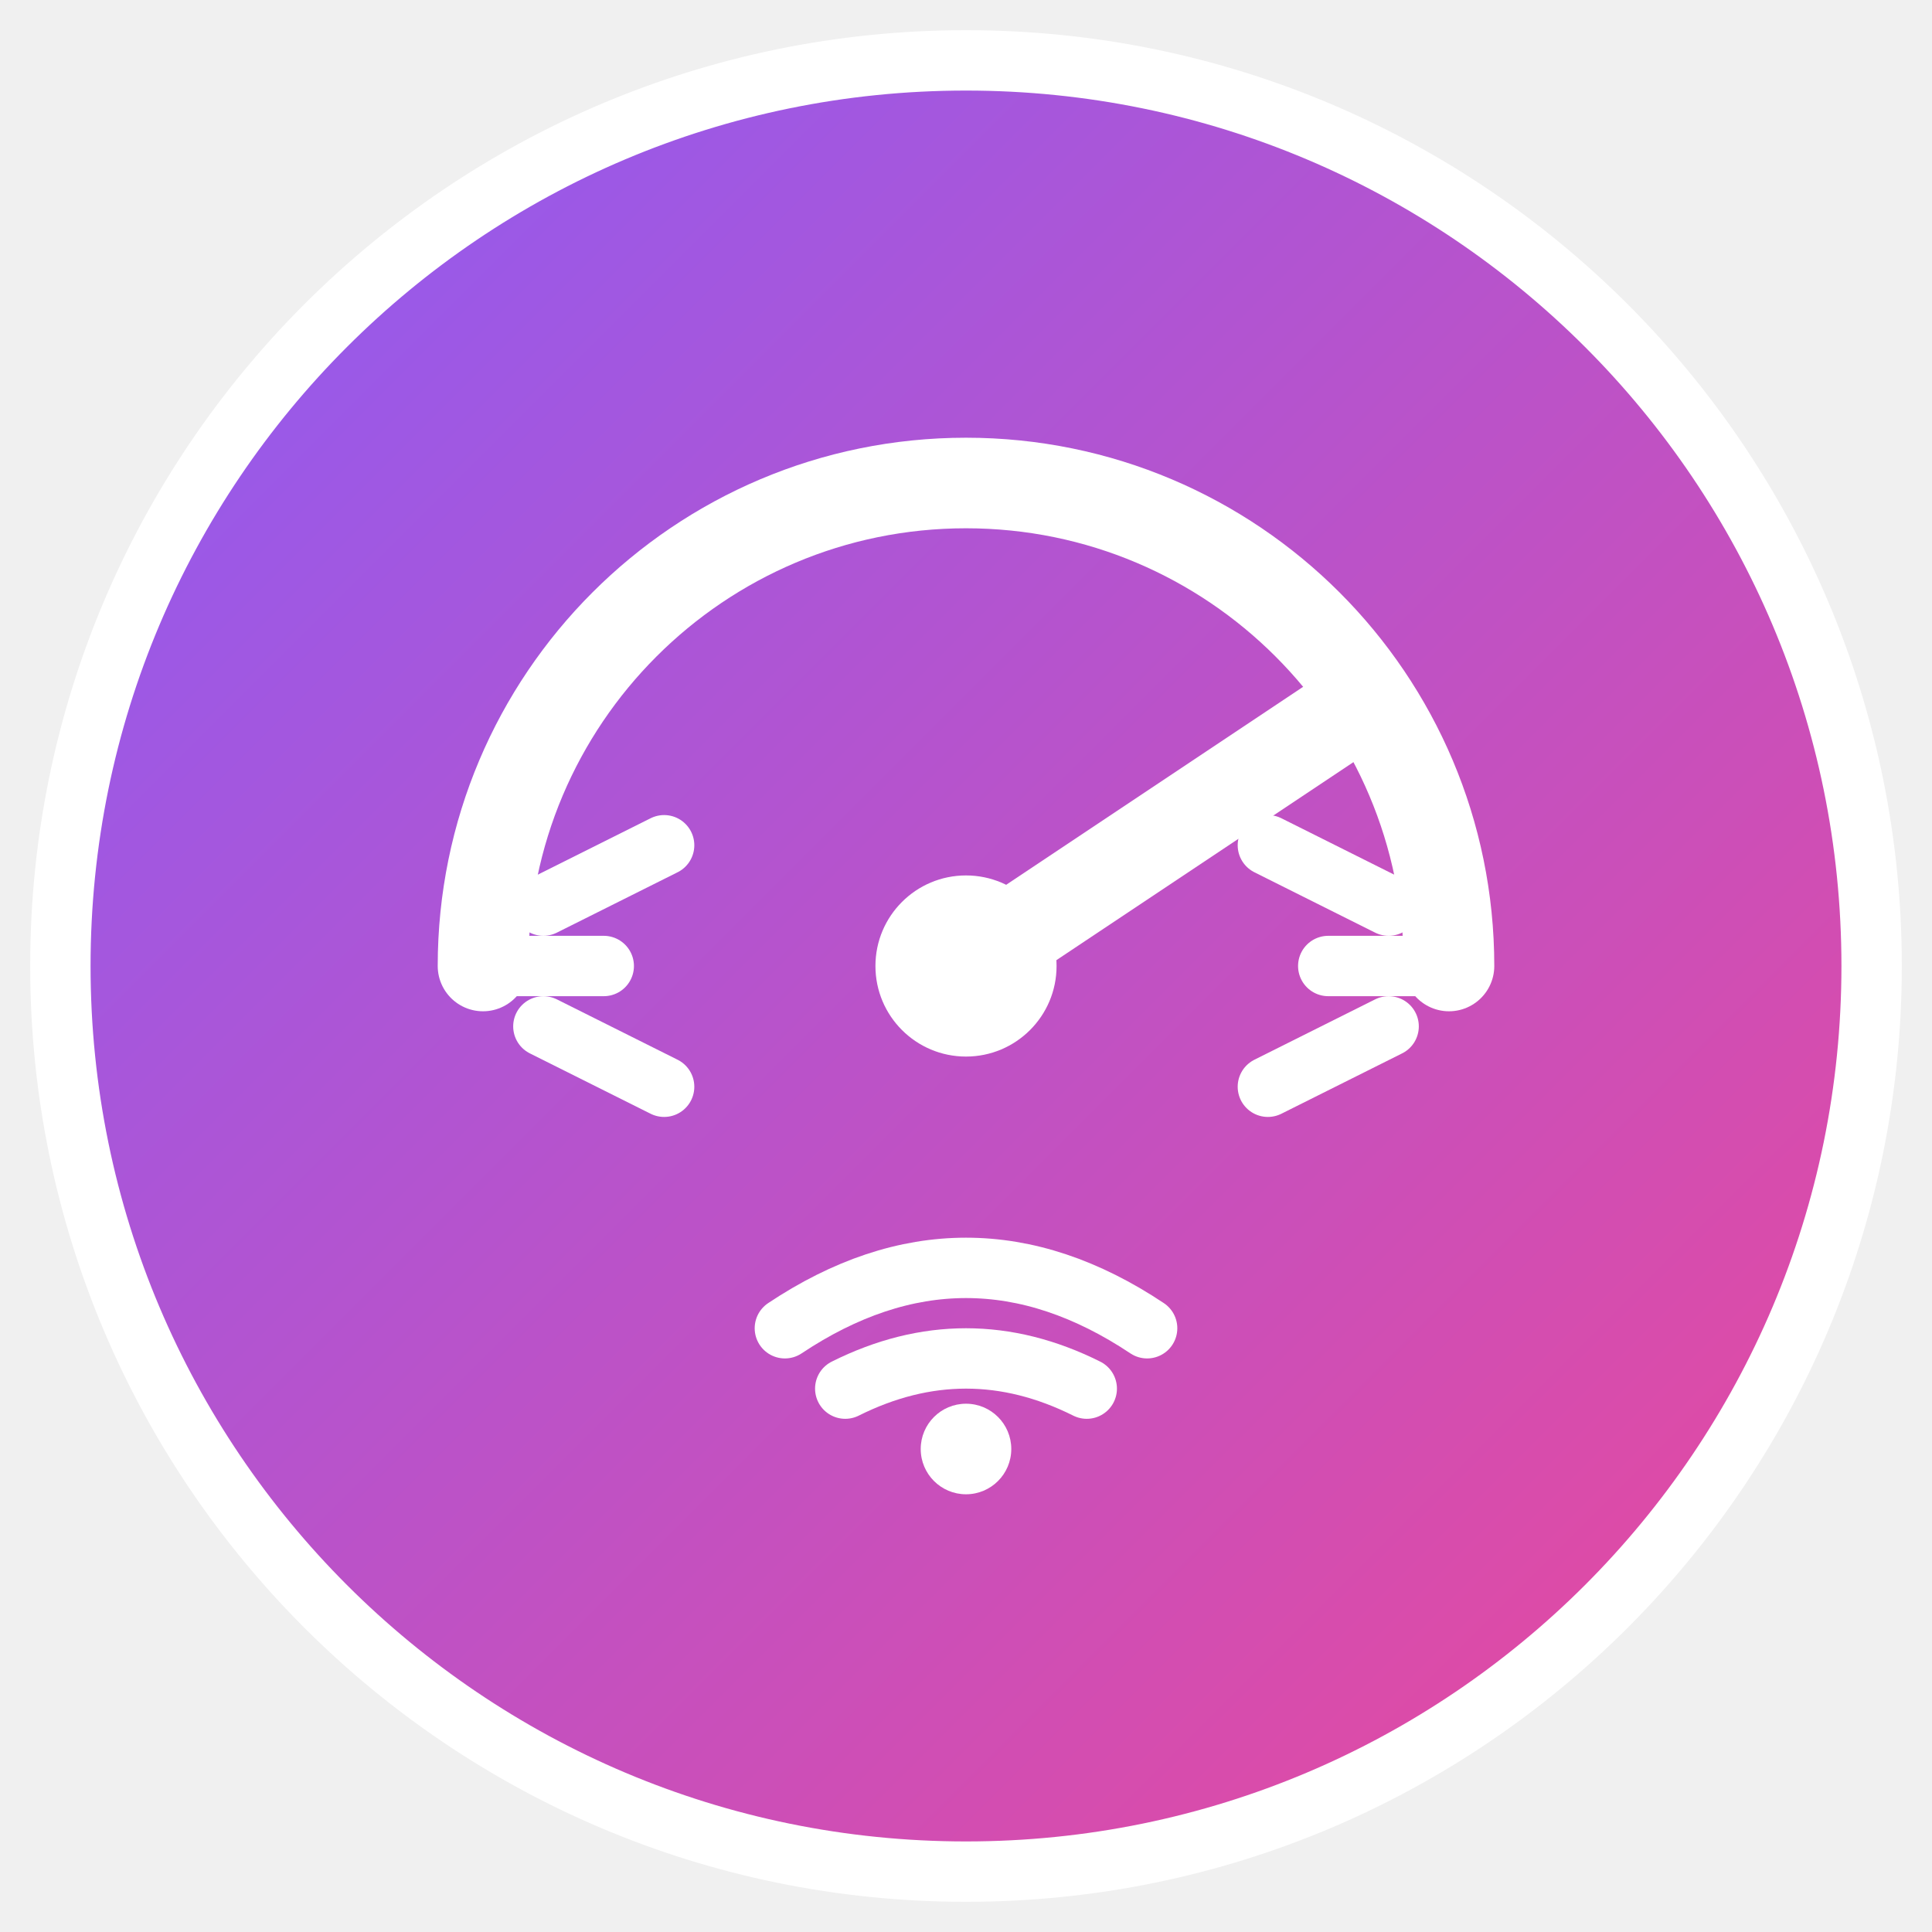
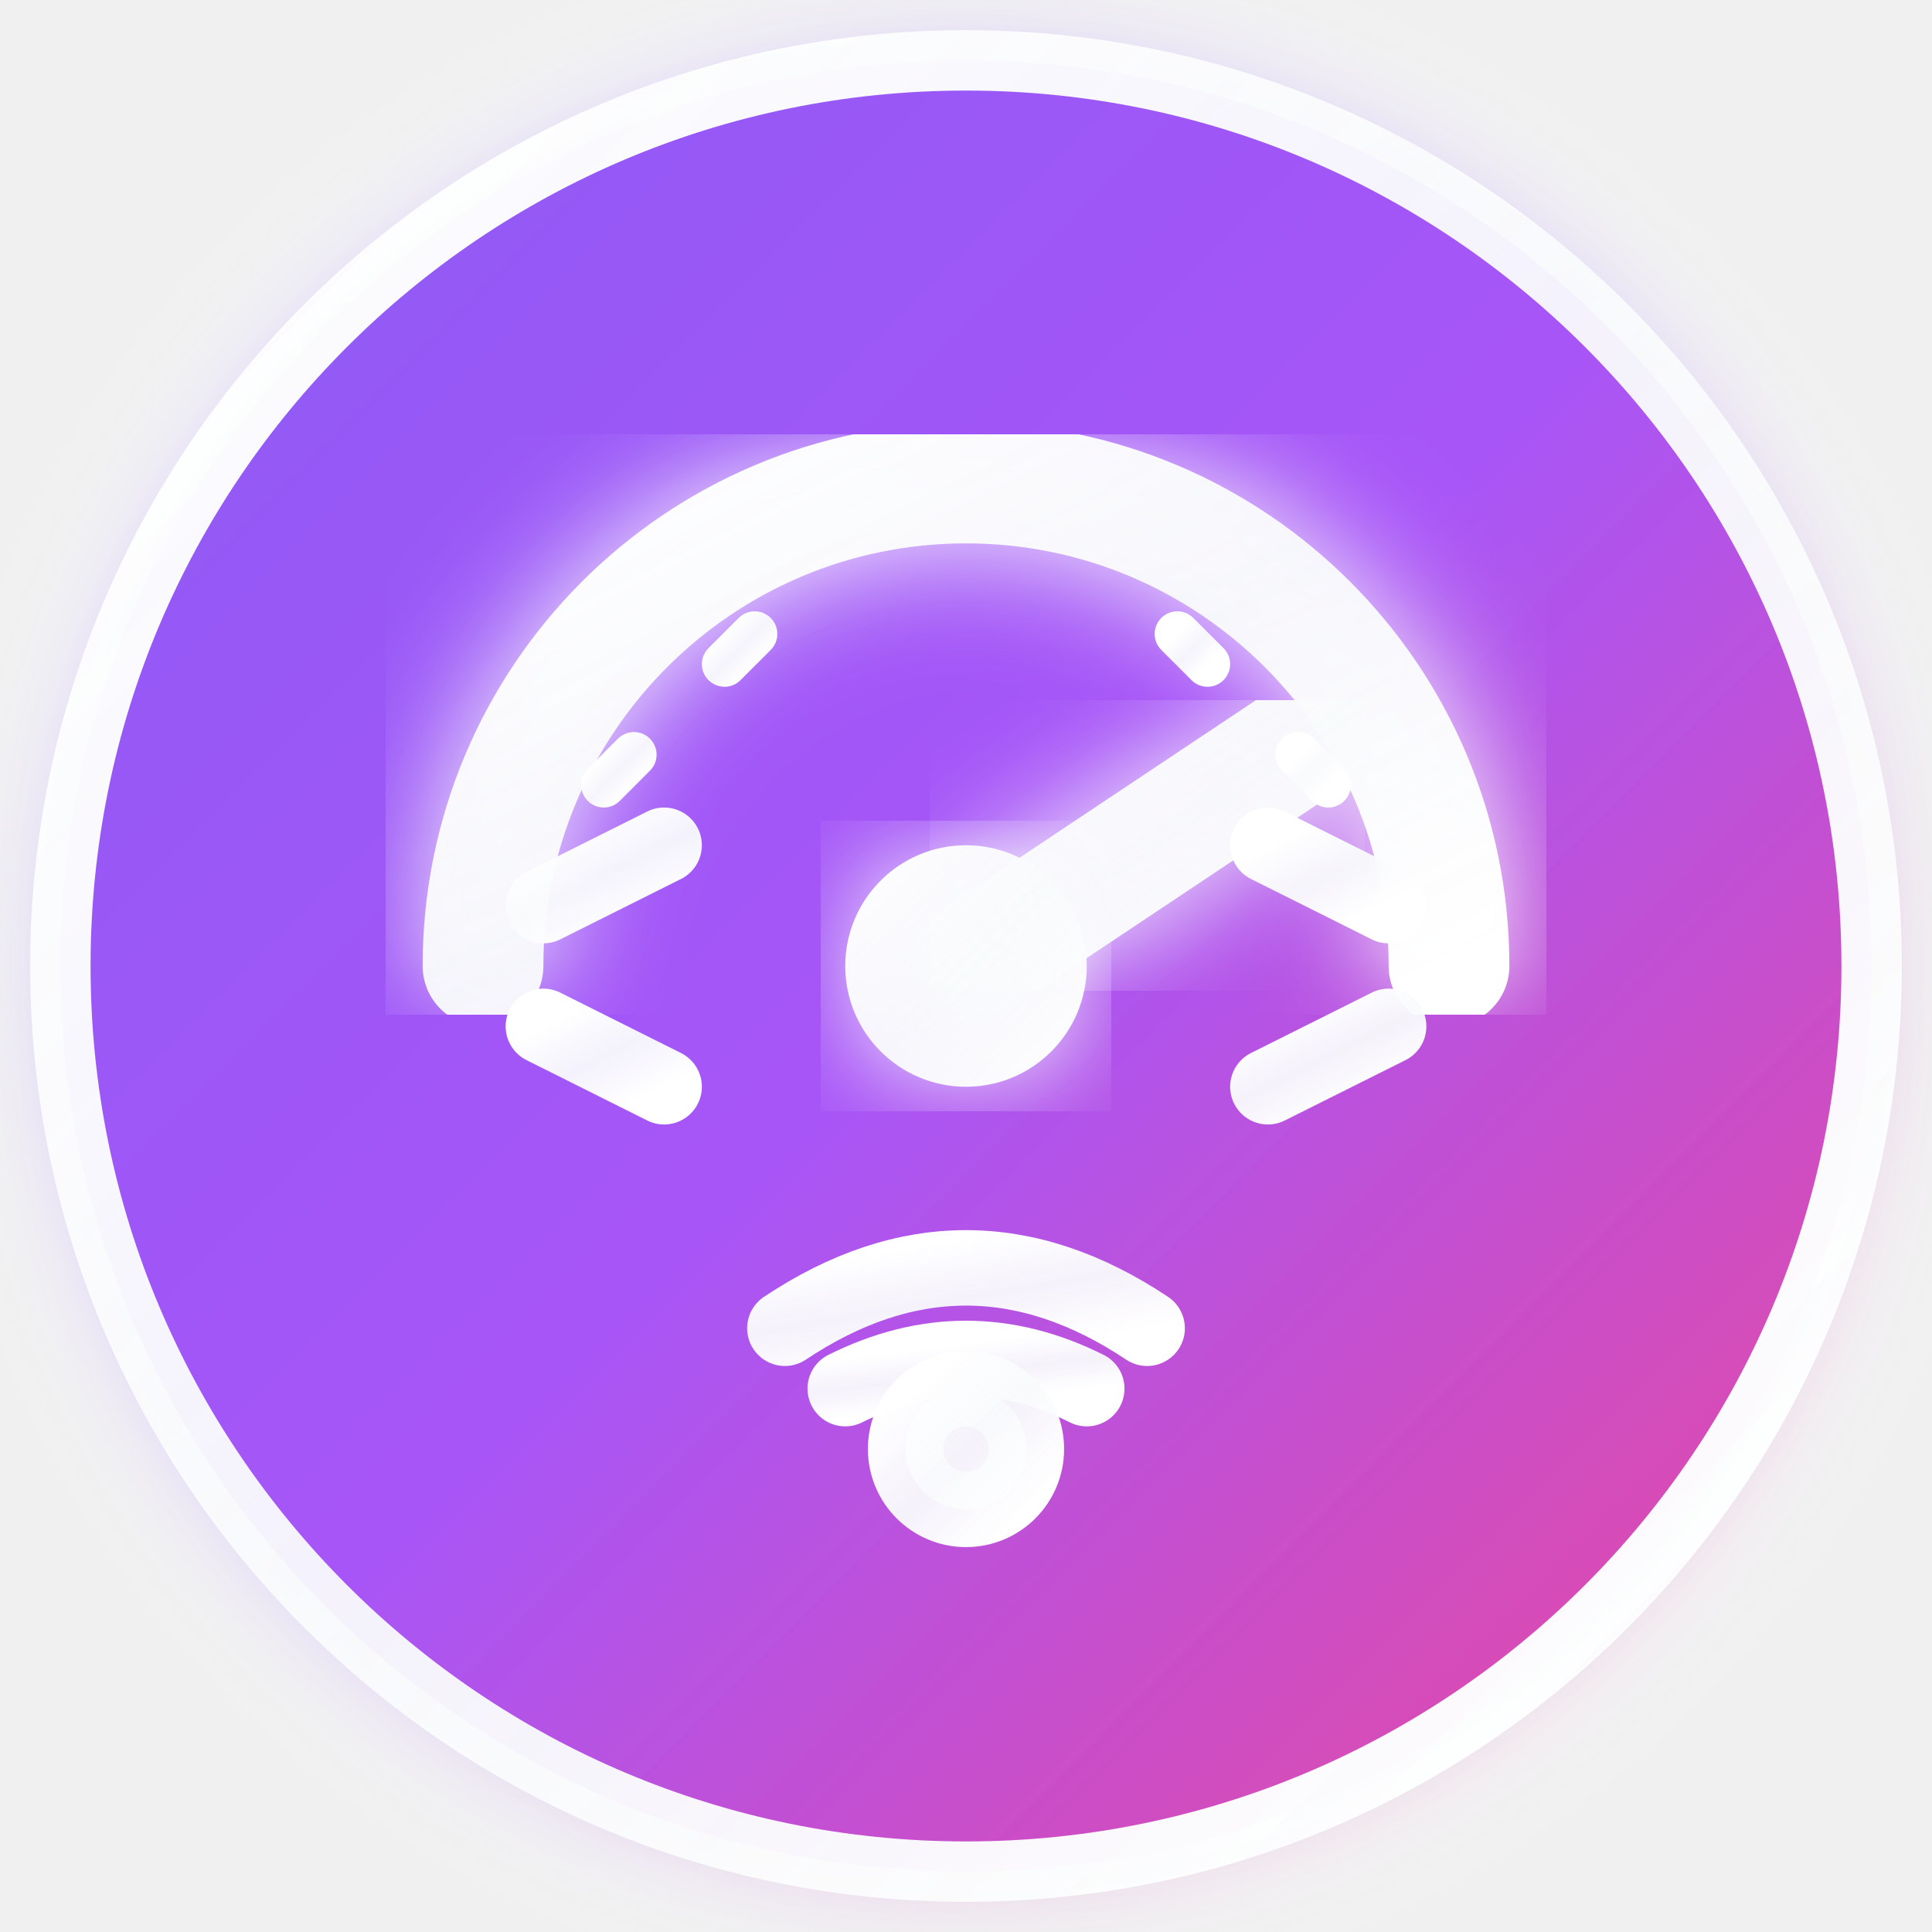
<svg xmlns="http://www.w3.org/2000/svg" width="64" height="64" viewBox="0 0 64 64" fill="none">
  <defs>
    <linearGradient id="speedGradient" x1="0%" y1="0%" x2="100%" y2="100%">
      <stop offset="0%" style="stop-color:#8B5CF6;stop-opacity:1" />
+       <stop offset="50%" style="stop-color:#A855F7;stop-opacity:1" />
      <stop offset="100%" style="stop-color:#EC4899;stop-opacity:1" />
    </linearGradient>
+     <linearGradient id="whiteGradient" x1="0%" y1="0%" x2="100%" y2="100%">
+       <stop offset="0%" style="stop-color:#ffffff;stop-opacity:1" />
+       <stop offset="50%" style="stop-color:#f8fafc;stop-opacity:0.95" />
+       <stop offset="100%" style="stop-color:#ffffff;stop-opacity:1" />
+     </linearGradient>
+     <filter id="glow">
+       <feGaussianBlur stdDeviation="2" result="coloredBlur" />
+       <feMerge>
+         <feMergeNode in="coloredBlur" />
+         <feMergeNode in="SourceGraphic" />
+       </feMerge>
+     </filter>
  </defs>
-   <circle cx="32" cy="32" r="30" fill="url(#speedGradient)" stroke="#fff" stroke-width="2" />
-   <path d="M 16 32 A 16 16 0 0 1 48 32" stroke="#fff" stroke-width="3" fill="none" stroke-linecap="round" />
-   <line x1="32" y1="32" x2="44" y2="24" stroke="#fff" stroke-width="3" stroke-linecap="round" />
-   <circle cx="32" cy="32" r="3" fill="#fff" />
-   <line x1="18" y1="30" x2="22" y2="28" stroke="#fff" stroke-width="2" stroke-linecap="round" />
-   <line x1="16" y1="32" x2="20" y2="32" stroke="#fff" stroke-width="2" stroke-linecap="round" />
-   <line x1="18" y1="34" x2="22" y2="36" stroke="#fff" stroke-width="2" stroke-linecap="round" />
-   <line x1="42" y1="28" x2="46" y2="30" stroke="#fff" stroke-width="2" stroke-linecap="round" />
-   <line x1="44" y1="32" x2="48" y2="32" stroke="#fff" stroke-width="2" stroke-linecap="round" />
-   <line x1="42" y1="36" x2="46" y2="34" stroke="#fff" stroke-width="2" stroke-linecap="round" />
-   <path d="M 26 44 Q 32 40 38 44" stroke="#fff" stroke-width="2" fill="none" stroke-linecap="round" />
-   <path d="M 28 46 Q 32 44 36 46" stroke="#fff" stroke-width="2" fill="none" stroke-linecap="round" />
-   <circle cx="32" cy="48" r="1.5" fill="#fff" />
+   <circle cx="32" cy="32" r="30" fill="url(#speedGradient)" stroke="url(#whiteGradient)" stroke-width="2" filter="url(#glow)" />
+   <path d="M 16 32 A 16 16 0 0 1 48 32" stroke="url(#whiteGradient)" stroke-width="4" fill="none" stroke-linecap="round" filter="url(#glow)" />
+   <line x1="32" y1="32" x2="44" y2="24" stroke="url(#whiteGradient)" stroke-width="4" stroke-linecap="round" filter="url(#glow)" />
+   <circle cx="32" cy="32" r="4" fill="url(#whiteGradient)" filter="url(#glow)" />
+   <g stroke="url(#whiteGradient)" stroke-width="2.5" stroke-linecap="round">
+     <line x1="18" y1="30" x2="22" y2="28" />
+     <line x1="16" y1="32" x2="20" y2="32" />
+     <line x1="18" y1="34" x2="22" y2="36" />
+     <line x1="42" y1="28" x2="46" y2="30" />
+     <line x1="44" y1="32" x2="48" y2="32" />
+     <line x1="42" y1="36" x2="46" y2="34" />
+   </g>
+   <g stroke="url(#whiteGradient)" stroke-width="2.5" fill="none" stroke-linecap="round">
+     <path d="M 26 44 Q 32 40 38 44" />
+     <path d="M 28 46 Q 32 44 36 46" />
+     <circle cx="32" cy="48" r="2" fill="url(#whiteGradient)" />
+   </g>
+   <g stroke="url(#whiteGradient)" stroke-width="1.5" stroke-linecap="round">
+     <line x1="20" y1="26" x2="21" y2="25" />
+     <line x1="24" y1="22" x2="25" y2="21" />
+     <line x1="39" y1="21" x2="40" y2="22" />
+     <line x1="43" y1="25" x2="44" y2="26" />
+   </g>
</svg>
